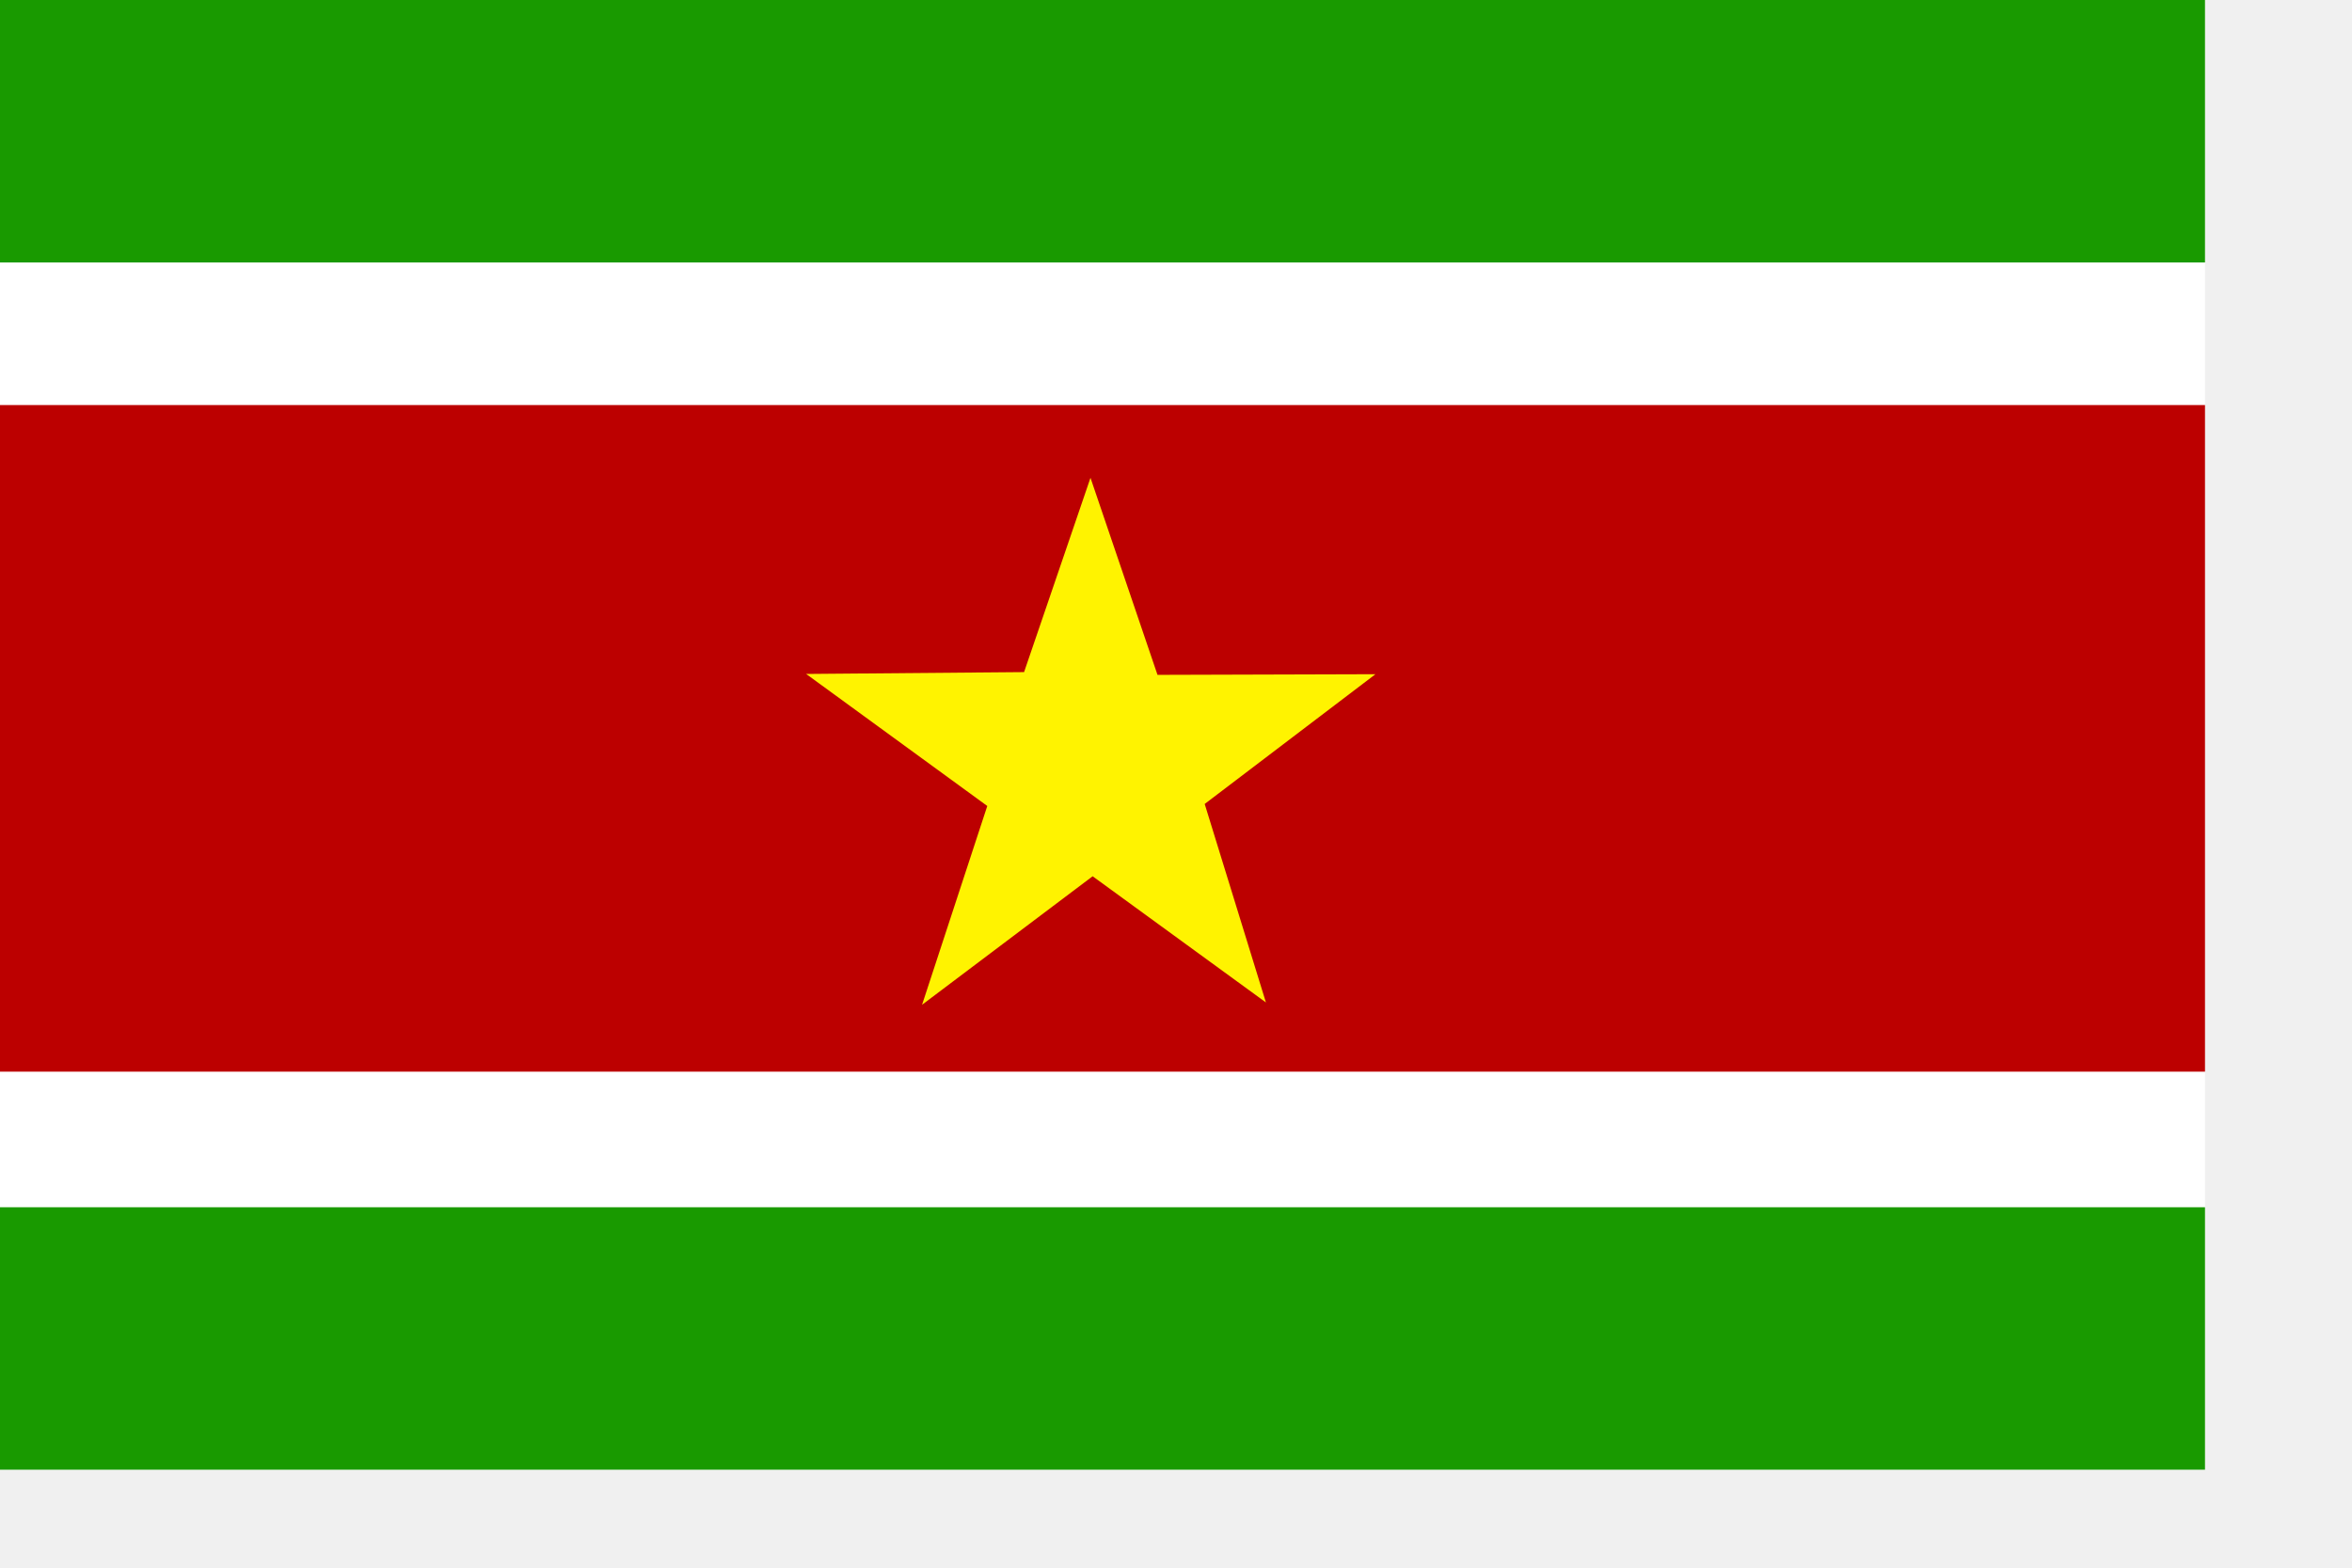
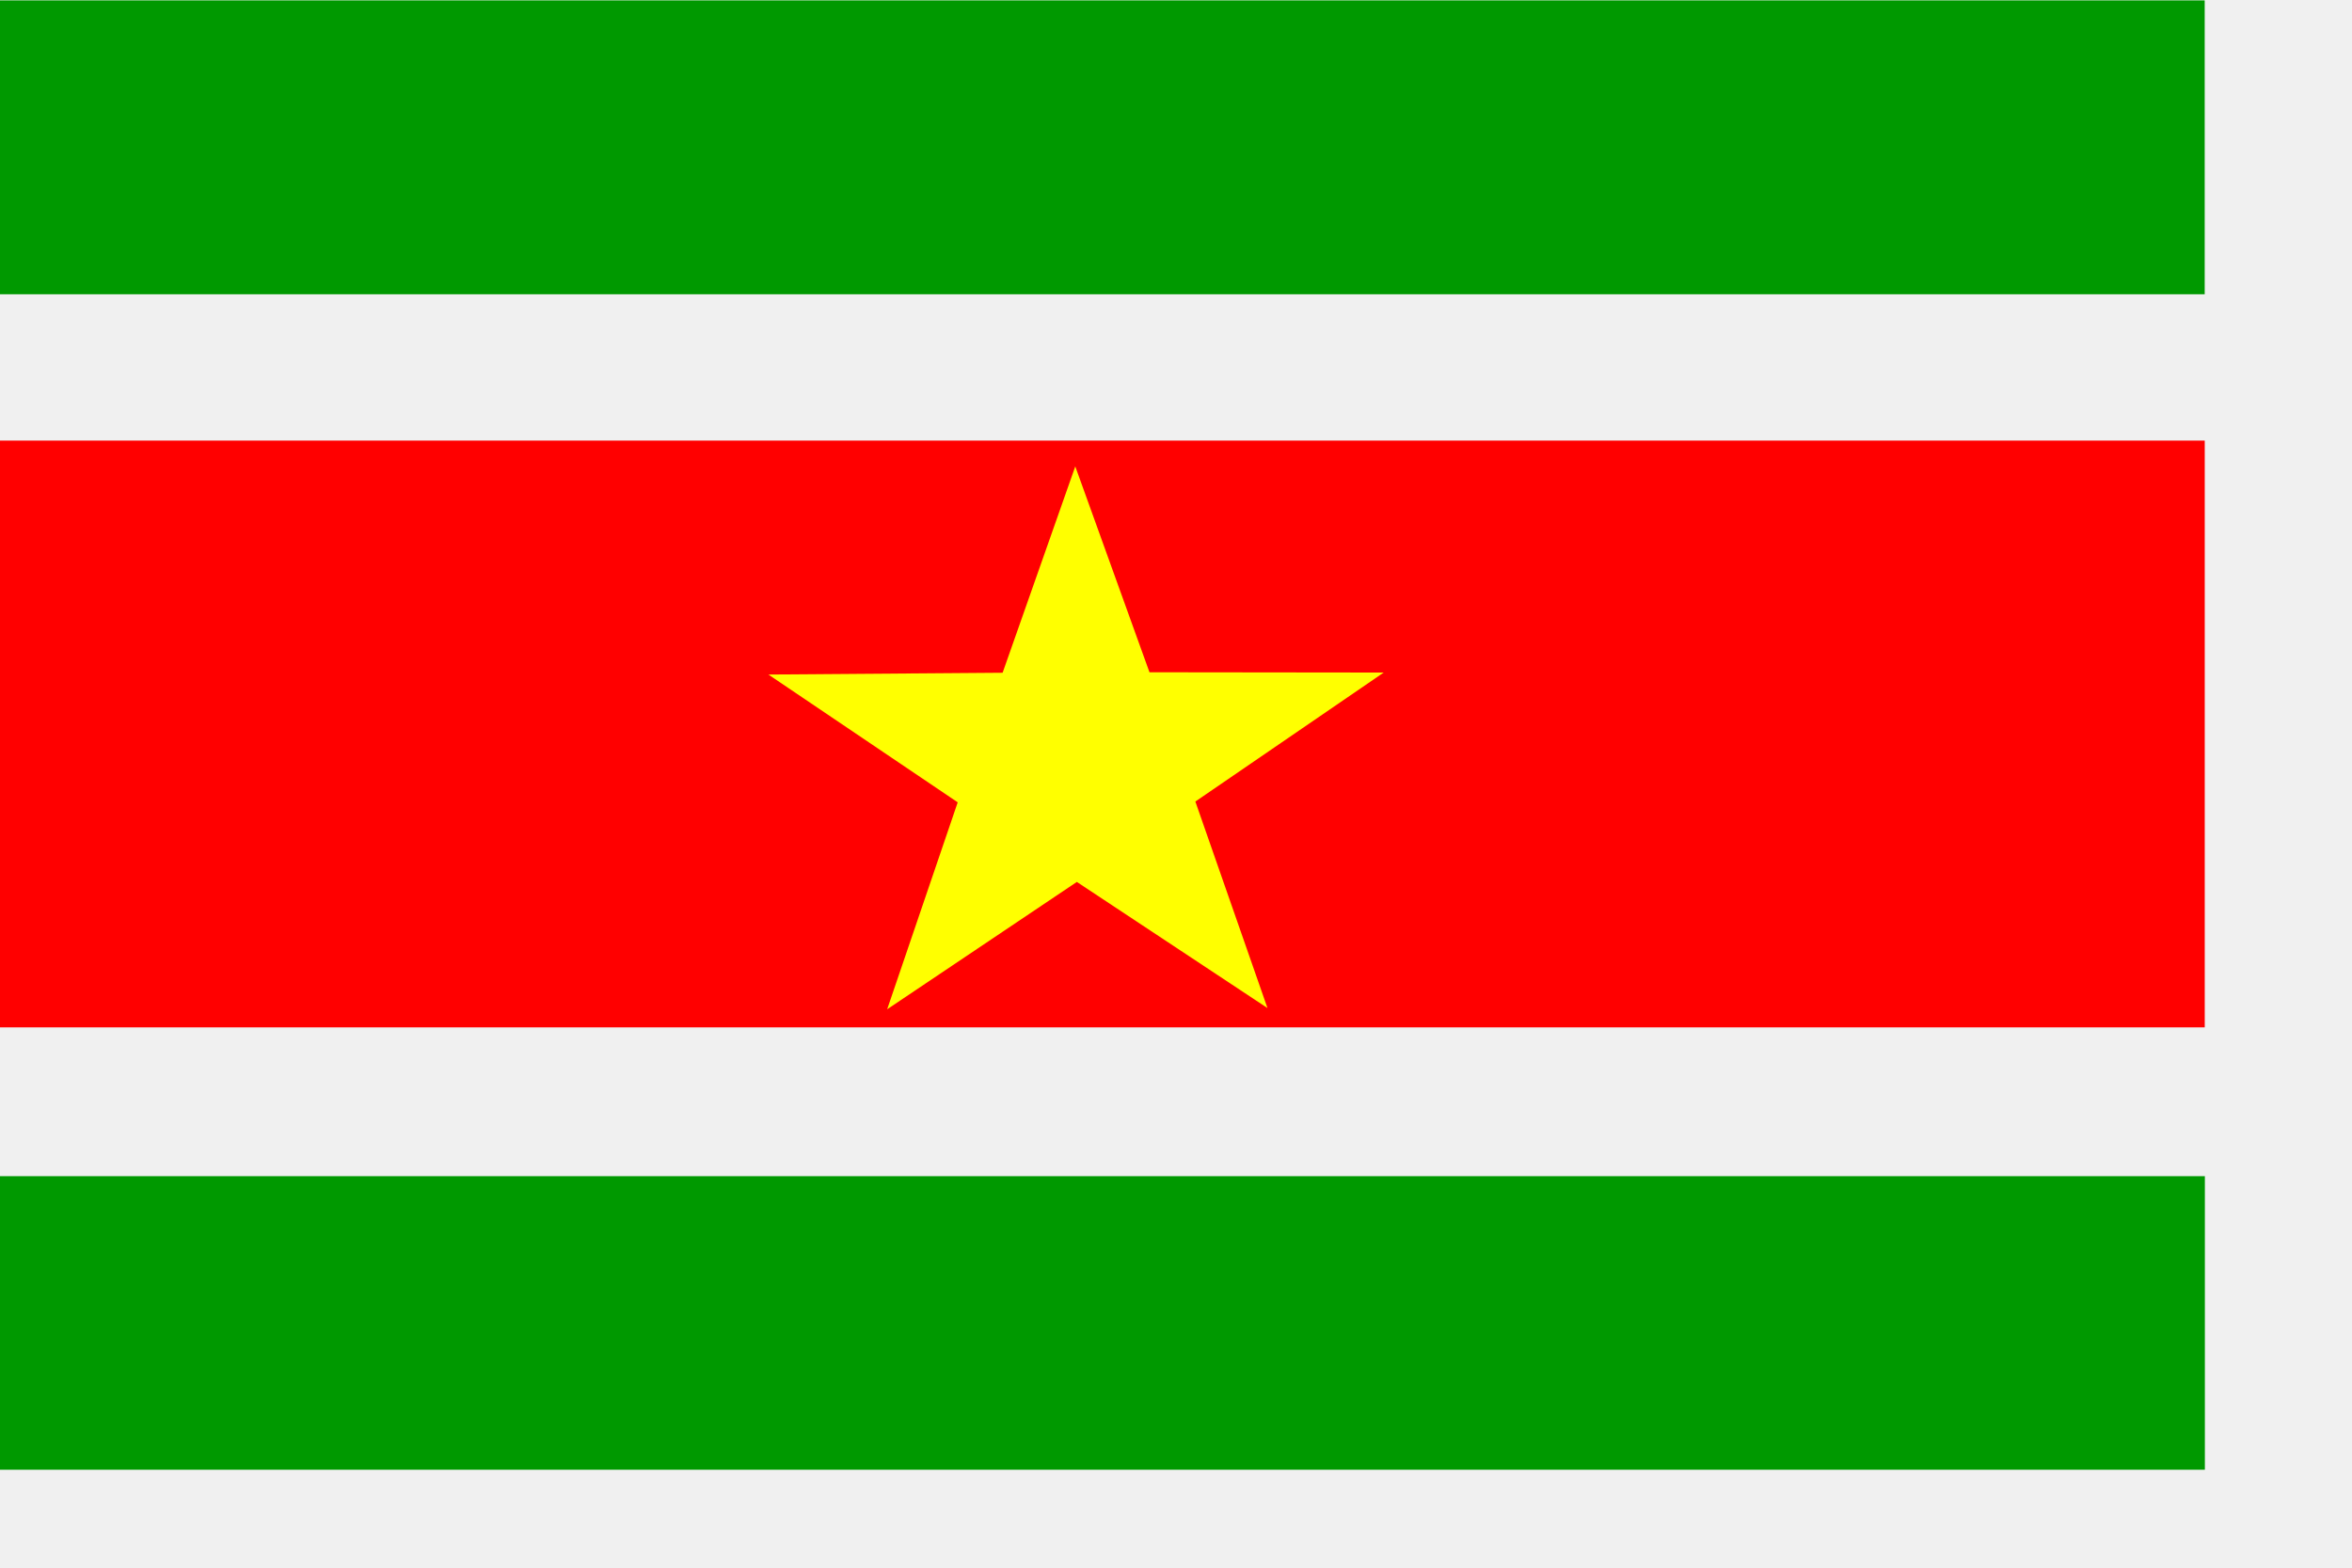
- <svg xmlns="http://www.w3.org/2000/svg" id="svg548" width="210mm" height="140mm">
-   <defs id="defs550" />
-   <rect style="font-size:12;fill:#ffffff;fill-rule:evenodd;stroke-width:1pt;fill-opacity:1;" id="rect668" width="744.094" height="496.063" x="0" y="0" />
-   <rect style="font-size:12;fill:#bc0000;fill-rule:evenodd;stroke-width:1pt;fill-opacity:1;" id="rect666" width="744.094" height="224.997" x="0" y="136.716" />
-   <rect style="font-size:12;fill:#199a00;fill-rule:evenodd;stroke-width:1pt;fill-opacity:1;" id="rect554" width="744.094" height="88.583" x="0" y="407.48" />
-   <path style="font-size:12;fill:#fff300;fill-rule:evenodd;stroke:none;stroke-width:1pt;fill-opacity:1;" d="M 427.193 338.351 L 368.718 295.762 L 311.157 339.134 L 333.163 272.039 L 272.032 227.475 L 345.582 226.851 L 367.992 161.272 L 390.608 227.783 L 464.16 227.562 L 406.532 271.358 L 427.193 338.351 z " id="path663" />
-   <rect style="font-size:12;fill:#199a00;fill-rule:evenodd;stroke-width:1pt;fill-opacity:1;" id="rect664" width="744.094" height="88.583" x="0" y="-0" />
+ <svg xmlns="http://www.w3.org/2000/svg" id="svg611" width="850.39pt" height="566.93pt">
+   <defs id="defs613" />
+   <rect style="font-size:12;fill:#009900;fill-rule:evenodd;stroke-width:1pt;fill-opacity:1;" id="rect631" height="141.539" x="0" y="567.123" width="1062.923" />
+   <rect style="font-size:12;fill:#009900;fill-rule:evenodd;stroke-width:1pt;" id="rect644" width="1062.84" height="141.695" x="0" y="0.193" />
+   <rect style="font-size:12;fill:#ff0000;fill-rule:evenodd;stroke-width:1pt;fill-opacity:1;" id="rect653" width="1062.864" height="282.93" x="0" y="212.446" />
+   <path d="M 266.186 534.45 L 255.778 527.018 L 245.421 534.523 L 249.273 522.327 L 238.935 514.796 L 251.725 514.691 L 255.692 502.532 L 259.744 514.663 L 272.534 514.679 L 262.249 522.281 L 266.186 534.45 z " transform="matrix(8.829108,0,0,8.18231,-1739.166,-3886.978)" style="font-size:12;fill:#ffff00;fill-rule:evenodd;stroke-width:0.113;fill-opacity:1;" id="path205" />
</svg>
